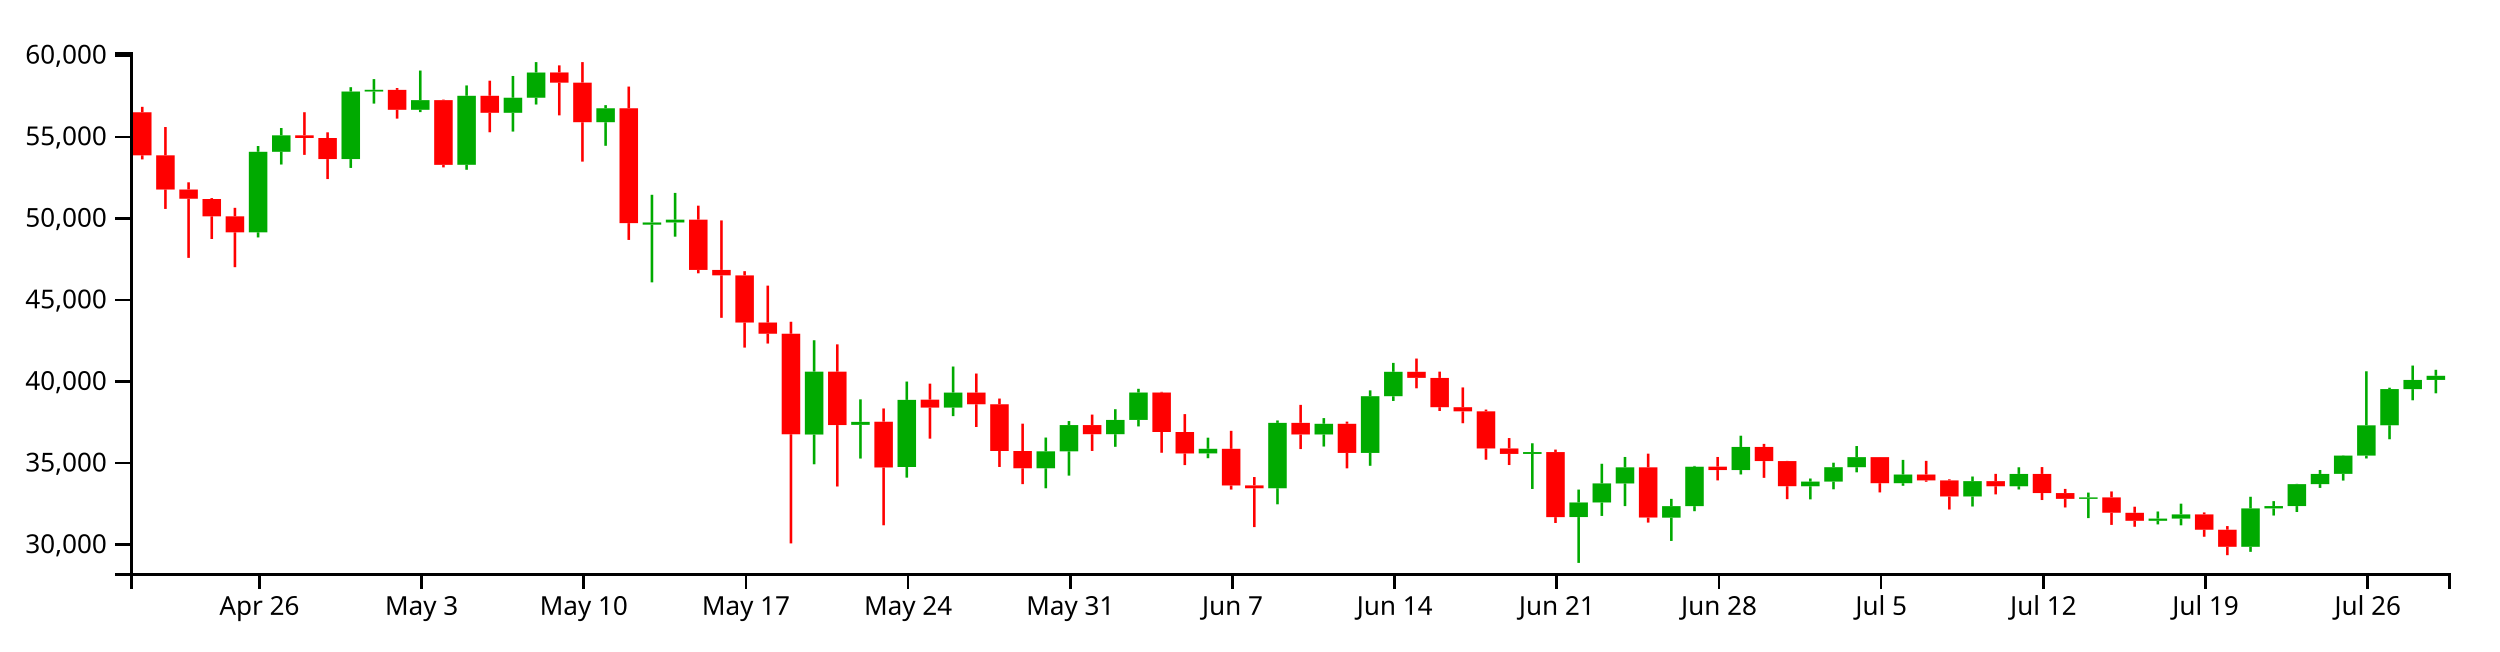
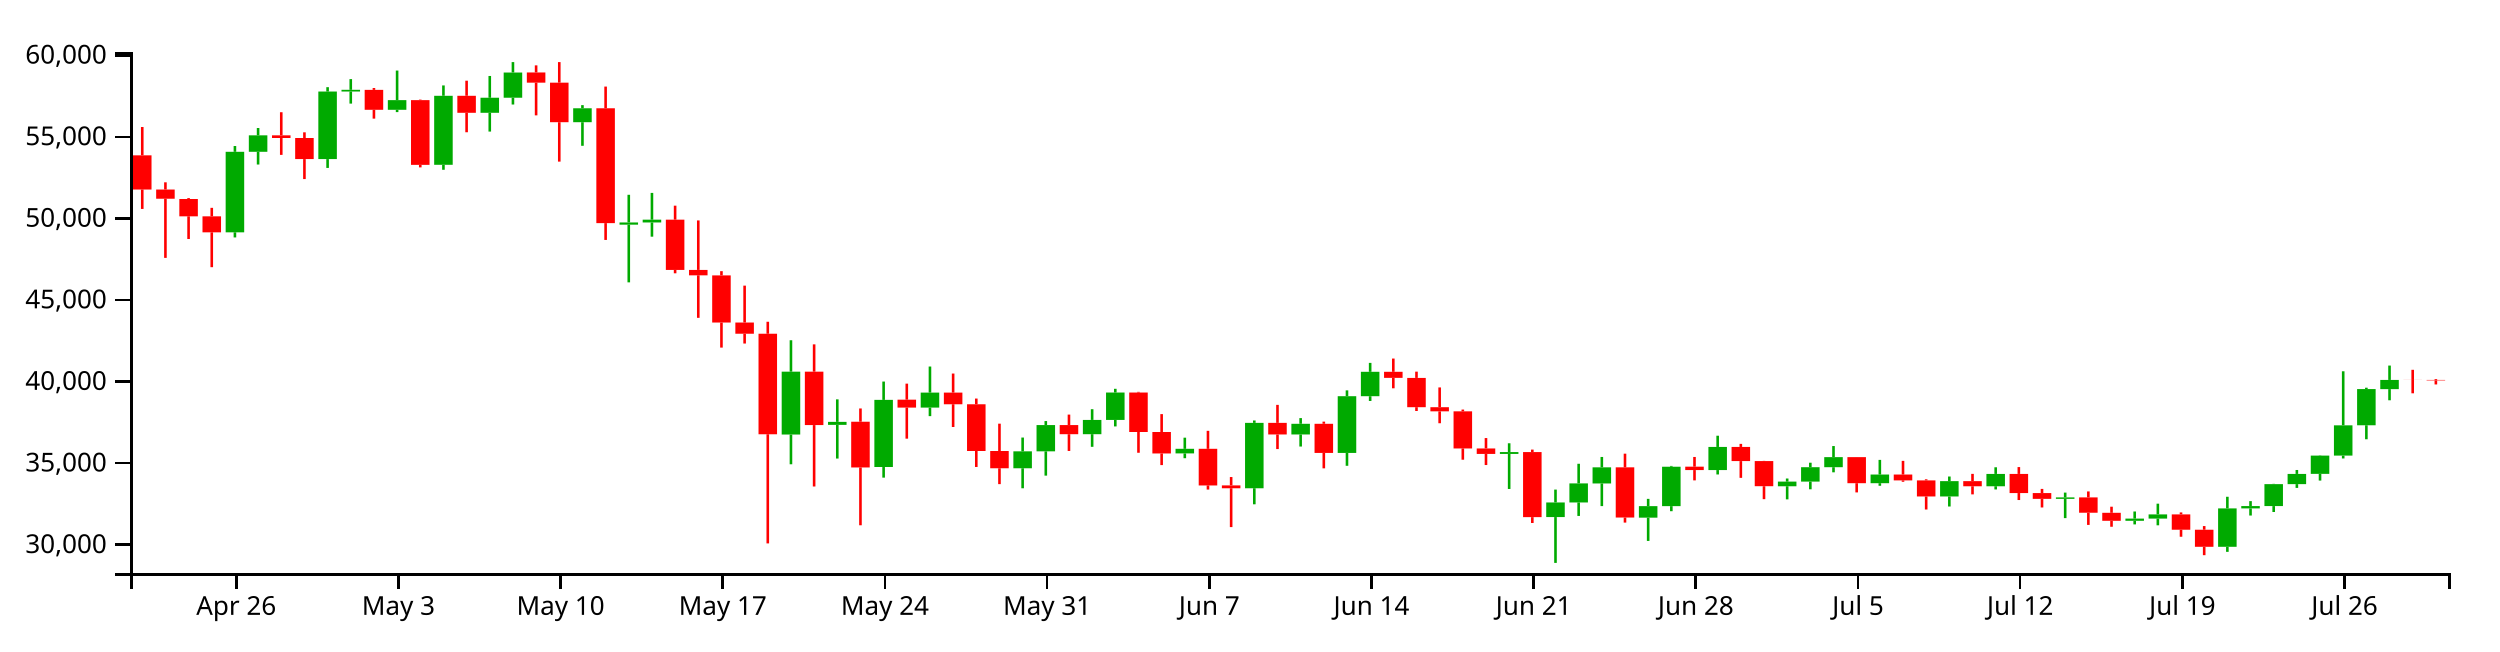
<svg xmlns="http://www.w3.org/2000/svg" version="1.1" width="960" height="250">
  <g transform="translate(50,20)">
    <style>.axis path,.axis line{fill:none;stroke:#000;shape-rendering:crispEdges;}path.candle{stroke:#000000;}path.candle.body{stroke-width:0;}path.candle.up{fill:#00AA00;stroke:#00AA00;}path.candle.down{fill:#FF0000;stroke:#FF0000;}</style>
    <g class="candlestick">
      <g class="data">
-         <path class="candle body up" d="M 45.55 69.212 l 7.117 0 L 52.667 38.296 l -7.117 0 L 45.55 69.212 M 54.446 38.296 l 7.117 0 L 61.563 31.964 l -7.117 0 L 54.446 38.296 M 81.136 41.092 l 7.117 0 L 88.253 15.159 l -7.117 0 L 81.136 41.092 M 90.032 15.141 l 7.117 0 L 97.149 14.495 l -7.117 0 L 90.032 15.141 M 107.825 22.152 l 7.117 0 L 114.942 18.448 l -7.117 0 L 107.825 22.152 M 125.618 43.285 l 7.117 0 L 132.735 16.777 l -7.117 0 L 125.618 43.285 M 143.411 23.308 l 7.117 0 L 150.528 17.537 l -7.117 0 L 143.411 23.308 M 152.307 17.532 l 7.117 0 L 159.424 7.843 l -7.117 0 L 152.307 17.532 M 178.996 26.926 l 7.117 0 L 186.114 21.576 l -7.117 0 L 178.996 26.926 M 196.789 66.265 l 7.117 0 L 203.906 65.426 l -7.117 0 L 196.789 66.265 M 205.686 65.42 l 7.117 0 L 212.803 64.358 l -7.117 0 L 205.686 65.42 M 259.064 146.871 l 7.117 0 L 266.182 122.716 l -7.117 0 L 259.064 146.871 M 276.857 143.161 l 7.117 0 L 283.974 141.994 l -7.117 0 L 276.857 143.161 M 294.65 159.337 l 7.117 0 L 301.767 133.557 l -7.117 0 L 294.65 159.337 M 312.443 136.512 l 7.117 0 L 319.56 130.765 l -7.117 0 L 312.443 136.512 M 348.029 159.815 l 7.117 0 L 355.146 153.324 l -7.117 0 L 348.029 159.815 M 356.925 153.324 l 7.117 0 L 364.042 143.221 l -7.117 0 L 356.925 153.324 M 374.718 146.723 l 7.117 0 L 381.835 141.248 l -7.117 0 L 374.718 146.723 M 383.615 141.248 l 7.117 0 L 390.732 130.735 l -7.117 0 L 383.615 141.248 M 410.304 154.108 l 7.117 0 L 417.421 152.352 l -7.117 0 L 410.304 154.108 M 436.993 167.486 l 7.117 0 L 444.11 142.38 l -7.117 0 L 436.993 167.486 M 454.786 146.83 l 7.117 0 L 461.903 142.731 l -7.117 0 L 454.786 146.83 M 472.579 153.92 l 7.117 0 L 479.696 132.152 l -7.117 0 L 472.579 153.92 M 481.475 132.152 l 7.117 0 L 488.593 122.781 l -7.117 0 L 481.475 132.152 M 534.854 154.311 l 7.117 0 L 541.971 153.581 l -7.117 0 L 534.854 154.311 M 552.647 178.554 l 7.117 0 L 559.764 172.944 l -7.117 0 L 552.647 178.554 M 561.543 172.944 l 7.117 0 L 568.661 165.624 l -7.117 0 L 561.543 172.944 M 570.44 165.642 l 7.117 0 L 577.557 159.452 l -7.117 0 L 570.44 165.642 M 588.233 178.793 l 7.117 0 L 595.35 174.36 l -7.117 0 L 588.233 178.793 M 597.129 174.36 l 7.117 0 L 604.246 159.219 l -7.117 0 L 597.129 174.36 M 614.922 160.506 l 7.117 0 L 622.039 151.629 l -7.117 0 L 614.922 160.506 M 641.611 166.725 l 7.117 0 L 648.729 164.944 l -7.117 0 L 641.611 166.725 M 650.508 164.944 l 7.117 0 L 657.625 159.414 l -7.117 0 L 650.508 164.944 M 659.404 159.414 l 7.117 0 L 666.521 155.546 l -7.117 0 L 659.404 159.414 M 677.197 165.548 l 7.117 0 L 684.314 162.228 l -7.117 0 L 677.197 165.548 M 703.886 170.65 l 7.117 0 L 711.004 164.761 l -7.117 0 L 703.886 170.65 M 721.679 166.721 l 7.117 0 L 728.796 161.984 l -7.117 0 L 721.679 166.721 M 748.369 171.569 l 7.117 0 L 755.486 170.999 l -7.117 0 L 748.369 171.569 M 775.058 179.997 l 7.117 0 L 782.175 179.144 l -7.117 0 L 775.058 179.997 M 783.954 179.144 l 7.117 0 L 791.072 177.524 l -7.117 0 L 783.954 179.144 M 810.644 189.981 l 7.117 0 L 817.761 175.231 l -7.117 0 L 810.644 189.981 M 819.54 175.231 l 7.117 0 L 826.657 174.334 l -7.117 0 L 819.54 175.231 M 828.437 174.335 l 7.117 0 L 835.554 165.899 l -7.117 0 L 828.437 174.335 M 837.333 165.899 l 7.117 0 L 844.45 161.989 l -7.117 0 L 837.333 165.899 M 846.23 161.968 l 7.117 0 L 853.347 154.954 l -7.117 0 L 846.23 161.968 M 855.126 154.954 l 7.117 0 L 862.243 143.323 l -7.117 0 L 855.126 154.954 M 864.022 143.299 l 7.117 0 L 871.14 129.412 l -7.117 0 L 864.022 143.299 M 872.919 129.42 l 7.117 0 L 880.036 125.893 l -7.117 0 L 872.919 129.42 M 881.815 125.893 l 7.117 0 L 888.932 124.303 l -7.117 0 L 881.815 125.893" />
-         <path class="candle body down" d="M 1.068 23.111 l 7.117 0 L 8.185 39.635 l -7.117 0 L 1.068 23.111 M 9.964 39.635 l 7.117 0 L 17.081 52.771 l -7.117 0 L 9.964 39.635 M 18.86 52.771 l 7.117 0 L 25.978 56.316 l -7.117 0 L 18.86 52.771 M 27.757 56.407 l 7.117 0 L 34.874 63.065 l -7.117 0 L 27.757 56.407 M 36.653 63.065 l 7.117 0 L 43.77 69.212 l -7.117 0 L 36.653 63.065 M 63.343 31.964 l 7.117 0 L 70.46 33.003 l -7.117 0 L 63.343 31.964 M 72.239 33.003 l 7.117 0 L 79.356 41.092 l -7.117 0 L 72.239 33.003 M 98.928 14.513 l 7.117 0 L 106.046 22.152 l -7.117 0 L 98.928 14.513 M 116.721 18.448 l 7.117 0 L 123.838 43.316 l -7.117 0 L 116.721 18.448 M 134.514 16.777 l 7.117 0 L 141.631 23.308 l -7.117 0 L 134.514 16.777 M 161.204 7.815 l 7.117 0 L 168.321 11.735 l -7.117 0 L 161.204 7.815 M 170.1 11.735 l 7.117 0 L 177.217 26.926 l -7.117 0 L 170.1 11.735 M 187.893 21.576 l 7.117 0 L 195.01 65.675 l -7.117 0 L 187.893 21.576 M 214.582 64.341 l 7.117 0 L 221.699 83.645 l -7.117 0 L 214.582 64.341 M 223.479 83.645 l 7.117 0 L 230.596 85.722 l -7.117 0 L 223.479 83.645 M 232.375 85.751 l 7.117 0 L 239.492 103.85 l -7.117 0 L 232.375 85.751 M 241.271 103.85 l 7.117 0 L 248.389 108.162 l -7.117 0 L 241.271 103.85 M 250.168 108.162 l 7.117 0 L 257.285 146.753 l -7.117 0 L 250.168 108.162 M 267.961 122.724 l 7.117 0 L 275.078 143.232 l -7.117 0 L 267.961 122.724 M 285.754 141.939 l 7.117 0 L 292.871 159.501 l -7.117 0 L 285.754 141.939 M 303.547 133.465 l 7.117 0 L 310.664 136.512 l -7.117 0 L 303.547 133.465 M 321.339 130.765 l 7.117 0 L 328.457 135.226 l -7.117 0 L 321.339 130.765 M 330.236 135.226 l 7.117 0 L 337.353 153.185 l -7.117 0 L 330.236 135.226 M 339.132 153.195 l 7.117 0 L 346.25 159.815 l -7.117 0 L 339.132 153.195 M 365.822 143.221 l 7.117 0 L 372.939 146.734 l -7.117 0 L 365.822 143.221 M 392.511 130.735 l 7.117 0 L 399.628 145.883 l -7.117 0 L 392.511 130.735 M 401.407 145.882 l 7.117 0 L 408.525 154.126 l -7.117 0 L 401.407 145.882 M 419.2 152.352 l 7.117 0 L 426.317 166.408 l -7.117 0 L 419.2 152.352 M 428.097 166.382 l 7.117 0 L 435.214 167.486 l -7.117 0 L 428.097 166.382 M 445.89 142.38 l 7.117 0 L 453.007 146.843 l -7.117 0 L 445.89 142.38 M 463.683 142.731 l 7.117 0 L 470.8 153.92 l -7.117 0 L 463.683 142.731 M 490.372 122.781 l 7.117 0 L 497.489 125.113 l -7.117 0 L 490.372 122.781 M 499.268 125.115 l 7.117 0 L 506.385 136.36 l -7.117 0 L 499.268 125.115 M 508.165 136.36 l 7.117 0 L 515.282 137.964 l -7.117 0 L 508.165 136.36 M 517.061 137.964 l 7.117 0 L 524.178 152.205 l -7.117 0 L 517.061 137.964 M 525.958 152.201 l 7.117 0 L 533.075 154.311 l -7.117 0 L 525.958 152.201 M 543.75 153.581 l 7.117 0 L 550.868 178.587 l -7.117 0 L 543.75 153.581 M 579.336 159.452 l 7.117 0 L 586.453 178.74 l -7.117 0 L 579.336 159.452 M 606.026 159.205 l 7.117 0 L 613.143 160.506 l -7.117 0 L 606.026 159.205 M 623.818 151.629 l 7.117 0 L 630.936 157.06 l -7.117 0 L 623.818 151.629 M 632.715 157.06 l 7.117 0 L 639.832 166.71 l -7.117 0 L 632.715 157.06 M 668.301 155.536 l 7.117 0 L 675.418 165.548 l -7.117 0 L 668.301 155.536 M 686.094 162.228 l 7.117 0 L 693.211 164.47 l -7.117 0 L 686.094 162.228 M 694.99 164.47 l 7.117 0 L 702.107 170.65 l -7.117 0 L 694.99 164.47 M 712.783 164.761 l 7.117 0 L 719.9 166.721 l -7.117 0 L 712.783 164.761 M 730.576 161.984 l 7.117 0 L 737.693 169.329 l -7.117 0 L 730.576 161.984 M 739.472 169.327 l 7.117 0 L 746.589 171.565 l -7.117 0 L 739.472 169.327 M 757.265 170.999 l 7.117 0 L 764.382 176.889 l -7.117 0 L 757.265 170.999 M 766.162 176.923 l 7.117 0 L 773.279 179.997 l -7.117 0 L 766.162 176.923 M 792.851 177.524 l 7.117 0 L 799.968 183.407 l -7.117 0 L 792.851 177.524 M 801.747 183.407 l 7.117 0 L 808.864 189.981 l -7.117 0 L 801.747 183.407" />
+         <path class="candle body up" d="M 36.653 69.212 l 7.117 0 L 43.77 38.296 l -7.117 0 L 36.653 69.212 M 45.55 38.296 l 7.117 0 L 52.667 31.964 l -7.117 0 L 45.55 38.296 M 72.239 41.092 l 7.117 0 L 79.356 15.159 l -7.117 0 L 72.239 41.092 M 81.136 15.141 l 7.117 0 L 88.253 14.495 l -7.117 0 L 81.136 15.141 M 98.928 22.152 l 7.117 0 L 106.046 18.448 l -7.117 0 L 98.928 22.152 M 116.721 43.285 l 7.117 0 L 123.838 16.777 l -7.117 0 L 116.721 43.285 M 134.514 23.308 l 7.117 0 L 141.631 17.537 l -7.117 0 L 134.514 23.308 M 143.411 17.532 l 7.117 0 L 150.528 7.843 l -7.117 0 L 143.411 17.532 M 170.1 26.926 l 7.117 0 L 177.217 21.576 l -7.117 0 L 170.1 26.926 M 187.893 66.265 l 7.117 0 L 195.01 65.426 l -7.117 0 L 187.893 66.265 M 196.789 65.42 l 7.117 0 L 203.906 64.358 l -7.117 0 L 196.789 65.42 M 250.168 146.871 l 7.117 0 L 257.285 122.716 l -7.117 0 L 250.168 146.871 M 267.961 143.161 l 7.117 0 L 275.078 141.994 l -7.117 0 L 267.961 143.161 M 285.754 159.337 l 7.117 0 L 292.871 133.557 l -7.117 0 L 285.754 159.337 M 303.547 136.512 l 7.117 0 L 310.664 130.765 l -7.117 0 L 303.547 136.512 M 339.132 159.815 l 7.117 0 L 346.25 153.324 l -7.117 0 L 339.132 159.815 M 348.029 153.324 l 7.117 0 L 355.146 143.221 l -7.117 0 L 348.029 153.324 M 365.822 146.723 l 7.117 0 L 372.939 141.248 l -7.117 0 L 365.822 146.723 M 374.718 141.248 l 7.117 0 L 381.835 130.735 l -7.117 0 L 374.718 141.248 M 401.407 154.108 l 7.117 0 L 408.525 152.352 l -7.117 0 L 401.407 154.108 M 428.097 167.486 l 7.117 0 L 435.214 142.38 l -7.117 0 L 428.097 167.486 M 445.89 146.83 l 7.117 0 L 453.007 142.731 l -7.117 0 L 445.89 146.83 M 463.683 153.92 l 7.117 0 L 470.8 132.152 l -7.117 0 L 463.683 153.92 M 472.579 132.152 l 7.117 0 L 479.696 122.781 l -7.117 0 L 472.579 132.152 M 525.958 154.311 l 7.117 0 L 533.075 153.581 l -7.117 0 L 525.958 154.311 M 543.75 178.554 l 7.117 0 L 550.868 172.944 l -7.117 0 L 543.75 178.554 M 552.647 172.944 l 7.117 0 L 559.764 165.624 l -7.117 0 L 552.647 172.944 M 561.543 165.642 l 7.117 0 L 568.661 159.452 l -7.117 0 L 561.543 165.642 M 579.336 178.793 l 7.117 0 L 586.453 174.36 l -7.117 0 L 579.336 178.793 M 588.233 174.36 l 7.117 0 L 595.35 159.219 l -7.117 0 L 588.233 174.36 M 606.026 160.506 l 7.117 0 L 613.143 151.629 l -7.117 0 L 606.026 160.506 M 632.715 166.725 l 7.117 0 L 639.832 164.944 l -7.117 0 L 632.715 166.725 M 641.611 164.944 l 7.117 0 L 648.729 159.414 l -7.117 0 L 641.611 164.944 M 650.508 159.414 l 7.117 0 L 657.625 155.546 l -7.117 0 L 650.508 159.414 M 668.301 165.548 l 7.117 0 L 675.418 162.228 l -7.117 0 L 668.301 165.548 M 694.99 170.65 l 7.117 0 L 702.107 164.761 l -7.117 0 L 694.99 170.65 M 712.783 166.721 l 7.117 0 L 719.9 161.984 l -7.117 0 L 712.783 166.721 M 739.472 171.569 l 7.117 0 L 746.589 170.999 l -7.117 0 L 739.472 171.569 M 766.162 179.997 l 7.117 0 L 773.279 179.144 l -7.117 0 L 766.162 179.997 M 775.058 179.144 l 7.117 0 L 782.175 177.524 l -7.117 0 L 775.058 179.144 M 801.747 189.981 l 7.117 0 L 808.864 175.231 l -7.117 0 L 801.747 189.981 M 810.644 175.231 l 7.117 0 L 817.761 174.334 l -7.117 0 L 810.644 175.231 M 819.54 174.335 l 7.117 0 L 826.657 165.899 l -7.117 0 L 819.54 174.335 M 828.437 165.899 l 7.117 0 L 835.554 161.989 l -7.117 0 L 828.437 165.899 M 837.333 161.968 l 7.117 0 L 844.45 154.954 l -7.117 0 L 837.333 161.968 M 846.23 154.954 l 7.117 0 L 853.347 143.323 l -7.117 0 L 846.23 154.954 M 855.126 143.299 l 7.117 0 L 862.243 129.412 l -7.117 0 L 855.126 143.299 M 864.022 129.42 l 7.117 0 L 871.14 125.893 l -7.117 0 L 864.022 129.42" />
+         <path class="candle body down" d="M 1.068 39.635 l 7.117 0 L 8.185 52.771 l -7.117 0 L 1.068 39.635 M 9.964 52.771 l 7.117 0 L 17.081 56.316 l -7.117 0 L 9.964 52.771 M 18.86 56.407 l 7.117 0 L 25.978 63.065 l -7.117 0 L 18.86 56.407 M 27.757 63.065 l 7.117 0 L 34.874 69.212 l -7.117 0 L 27.757 63.065 M 54.446 31.964 l 7.117 0 L 61.563 33.003 l -7.117 0 L 54.446 31.964 M 63.343 33.003 l 7.117 0 L 70.46 41.092 l -7.117 0 L 63.343 33.003 M 90.032 14.513 l 7.117 0 L 97.149 22.152 l -7.117 0 L 90.032 14.513 M 107.825 18.448 l 7.117 0 L 114.942 43.316 l -7.117 0 L 107.825 18.448 M 125.618 16.777 l 7.117 0 L 132.735 23.308 l -7.117 0 L 125.618 16.777 M 152.307 7.815 l 7.117 0 L 159.424 11.735 l -7.117 0 L 152.307 7.815 M 161.204 11.735 l 7.117 0 L 168.321 26.926 l -7.117 0 L 161.204 11.735 M 178.996 21.576 l 7.117 0 L 186.114 65.675 l -7.117 0 L 178.996 21.576 M 205.686 64.341 l 7.117 0 L 212.803 83.645 l -7.117 0 L 205.686 64.341 M 214.582 83.645 l 7.117 0 L 221.699 85.722 l -7.117 0 L 214.582 83.645 M 223.479 85.751 l 7.117 0 L 230.596 103.85 l -7.117 0 L 223.479 85.751 M 232.375 103.85 l 7.117 0 L 239.492 108.162 l -7.117 0 L 232.375 103.85 M 241.271 108.162 l 7.117 0 L 248.389 146.753 l -7.117 0 L 241.271 108.162 M 259.064 122.724 l 7.117 0 L 266.182 143.232 l -7.117 0 L 259.064 122.724 M 276.857 141.939 l 7.117 0 L 283.974 159.501 l -7.117 0 L 276.857 141.939 M 294.65 133.465 l 7.117 0 L 301.767 136.512 l -7.117 0 L 294.65 133.465 M 312.443 130.765 l 7.117 0 L 319.56 135.226 l -7.117 0 L 312.443 130.765 M 321.339 135.226 l 7.117 0 L 328.457 153.185 l -7.117 0 L 321.339 135.226 M 330.236 153.195 l 7.117 0 L 337.353 159.815 l -7.117 0 L 330.236 153.195 M 356.925 143.221 l 7.117 0 L 364.042 146.734 l -7.117 0 L 356.925 143.221 M 383.615 130.735 l 7.117 0 L 390.732 145.883 l -7.117 0 L 383.615 130.735 M 392.511 145.882 l 7.117 0 L 399.628 154.126 l -7.117 0 L 392.511 145.882 M 410.304 152.352 l 7.117 0 L 417.421 166.408 l -7.117 0 L 410.304 152.352 M 419.2 166.382 l 7.117 0 L 426.317 167.486 l -7.117 0 L 419.2 166.382 M 436.993 142.38 l 7.117 0 L 444.11 146.843 l -7.117 0 L 436.993 142.38 M 454.786 142.731 l 7.117 0 L 461.903 153.92 l -7.117 0 L 454.786 142.731 M 481.475 122.781 l 7.117 0 L 488.593 125.113 l -7.117 0 L 481.475 122.781 M 490.372 125.115 l 7.117 0 L 497.489 136.36 l -7.117 0 L 490.372 125.115 M 499.268 136.36 l 7.117 0 L 506.385 137.964 l -7.117 0 L 499.268 136.36 M 508.165 137.964 l 7.117 0 L 515.282 152.205 l -7.117 0 L 508.165 137.964 M 517.061 152.201 l 7.117 0 L 524.178 154.311 l -7.117 0 L 517.061 152.201 M 534.854 153.581 l 7.117 0 L 541.971 178.587 l -7.117 0 L 534.854 153.581 M 570.44 159.452 l 7.117 0 L 577.557 178.74 l -7.117 0 L 570.44 159.452 M 597.129 159.205 l 7.117 0 L 604.246 160.506 l -7.117 0 L 597.129 159.205 M 614.922 151.629 l 7.117 0 L 622.039 157.06 l -7.117 0 L 614.922 151.629 M 623.818 157.06 l 7.117 0 L 630.936 166.71 l -7.117 0 L 623.818 157.06 M 659.404 155.536 l 7.117 0 L 666.521 165.548 l -7.117 0 L 659.404 155.536 M 677.197 162.228 l 7.117 0 L 684.314 164.47 l -7.117 0 L 677.197 162.228 M 686.094 164.47 l 7.117 0 L 693.211 170.65 l -7.117 0 L 686.094 164.47 M 703.886 164.761 l 7.117 0 L 711.004 166.721 l -7.117 0 L 703.886 164.761 M 721.679 161.984 l 7.117 0 L 728.796 169.329 l -7.117 0 L 721.679 161.984 M 730.576 169.327 l 7.117 0 L 737.693 171.565 l -7.117 0 L 730.576 169.327 M 748.369 170.999 l 7.117 0 L 755.486 176.889 l -7.117 0 L 748.369 170.999 M 757.265 176.923 l 7.117 0 L 764.382 179.997 l -7.117 0 L 757.265 176.923 M 783.954 177.524 l 7.117 0 L 791.072 183.407 l -7.117 0 L 783.954 177.524 M 792.851 183.407 l 7.117 0 L 799.968 189.981 l -7.117 0 L 792.851 183.407 M 872.919 125.893 l 7.117 0 L 880.036 125.913 l -7.117 0 L 872.919 125.893 M 881.815 125.9 l 7.117 0 L 888.932 126.079 l -7.117 0 L 881.815 125.9" />
        <path class="candle body equal" />
-         <path class="candle wick up" d="M 49.108 36.07 L 49.108 38.296 M 49.108 69.212 L 49.108 71.175 M 58.005 29.157 L 58.005 31.964 M 58.005 38.296 L 58.005 43.179 M 84.694 13.476 L 84.694 15.159 M 84.694 41.092 L 84.694 44.488 M 93.591 10.374 L 93.591 14.495 M 93.591 15.141 L 93.591 19.784 M 111.383 7.095 L 111.383 18.448 M 111.383 22.152 L 111.383 23.049 M 129.176 12.806 L 129.176 16.777 M 129.176 43.285 L 129.176 45.196 M 146.969 9.172 L 146.969 17.537 M 146.969 23.308 L 146.969 30.525 M 155.866 3.846 L 155.866 7.843 M 155.866 17.532 L 155.866 20.135 M 182.555 20.371 L 182.555 21.576 M 182.555 26.926 L 182.555 35.986 M 200.348 54.799 L 200.348 65.426 M 200.348 66.265 L 200.348 88.425 M 209.244 54.074 L 209.244 64.358 M 209.244 65.42 L 209.244 70.884 M 262.623 110.656 L 262.623 122.716 M 262.623 146.871 L 262.623 158.281 M 280.416 133.352 L 280.416 141.994 M 280.416 143.161 L 280.416 156.085 M 298.209 126.517 L 298.209 133.557 M 298.209 159.337 L 298.209 163.412 M 316.002 120.747 L 316.002 130.765 M 316.002 136.512 L 316.002 139.796 M 351.587 148.019 L 351.587 153.324 M 351.587 159.815 L 351.587 167.497 M 360.484 141.685 L 360.484 143.221 M 360.484 153.324 L 360.484 162.643 M 378.277 137.136 L 378.277 141.248 M 378.277 146.723 L 378.277 151.578 M 387.173 129.299 L 387.173 130.735 M 387.173 141.248 L 387.173 143.746 M 413.862 148.069 L 413.862 152.352 M 413.862 154.108 L 413.862 155.951 M 440.552 141.461 L 440.552 142.38 M 440.552 167.486 L 440.552 173.651 M 458.345 140.548 L 458.345 142.731 M 458.345 146.83 L 458.345 151.472 M 476.138 129.9 L 476.138 132.152 M 476.138 153.92 L 476.138 158.864 M 485.034 119.349 L 485.034 122.781 M 485.034 132.152 L 485.034 133.973 M 538.413 150.214 L 538.413 153.581 M 538.413 154.311 L 538.413 167.767 M 556.206 168 L 556.206 172.944 M 556.206 178.554 L 556.206 196.154 M 565.102 158.087 L 565.102 165.624 M 565.102 172.944 L 565.102 178.123 M 573.998 155.474 L 573.998 159.452 M 573.998 165.642 L 573.998 174.341 M 591.791 171.563 L 591.791 174.36 M 591.791 178.793 L 591.791 187.721 M 600.688 158.914 L 600.688 159.219 M 600.688 174.36 L 600.688 176.303 M 618.481 147.317 L 618.481 151.629 M 618.481 160.506 L 618.481 162.194 M 645.17 163.75 L 645.17 164.944 M 645.17 166.725 L 645.17 171.757 M 654.066 157.682 L 654.066 159.414 M 654.066 164.944 L 654.066 167.887 M 662.963 151.278 L 662.963 155.546 M 662.963 159.414 L 662.963 161.369 M 680.756 156.597 L 680.756 162.228 M 680.756 165.548 L 680.756 166.539 M 707.445 162.98 L 707.445 164.761 M 707.445 170.65 L 707.445 174.501 M 725.238 159.434 L 725.238 161.984 M 725.238 166.721 L 725.238 167.952 M 751.927 169.157 L 751.927 170.999 M 751.927 171.569 L 751.927 178.956 M 778.617 176.413 L 778.617 179.144 M 778.617 179.997 L 778.617 181.372 M 787.513 173.411 L 787.513 177.524 M 787.513 179.144 L 787.513 181.719 M 814.202 170.761 L 814.202 175.231 M 814.202 189.981 L 814.202 191.909 M 823.099 172.432 L 823.099 174.334 M 823.099 175.231 L 823.099 177.966 M 831.995 165.799 L 831.995 165.899 M 831.995 174.335 L 831.995 176.611 M 840.892 160.474 L 840.892 161.989 M 840.892 165.899 L 840.892 167.359 M 849.788 154.848 L 849.788 154.954 M 849.788 161.968 L 849.788 164.539 M 858.685 122.57 L 858.685 143.323 M 858.685 154.954 L 858.685 156.052 M 867.581 128.881 L 867.581 129.412 M 867.581 143.299 L 867.581 148.677 M 876.477 120.377 L 876.477 125.893 M 876.477 129.42 L 876.477 133.709 M 885.374 122.006 L 885.374 124.303 M 885.374 125.893 L 885.374 131.028" style="stroke-width: 1px;" />
-         <path class="candle wick down" d="M 4.626 21.026 L 4.626 23.111 M 4.626 39.635 L 4.626 41.211 M 13.523 28.772 L 13.523 39.635 M 13.523 52.771 L 13.523 60.232 M 22.419 50.008 L 22.419 52.771 M 22.419 56.316 L 22.419 79.028 M 31.315 56.058 L 31.315 56.407 M 31.315 63.065 L 31.315 71.778 M 40.212 59.807 L 40.212 63.065 M 40.212 69.212 L 40.212 82.599 M 66.901 23.093 L 66.901 31.964 M 66.901 33.003 L 66.901 39.475 M 75.798 30.812 L 75.798 33.003 M 75.798 41.092 L 75.798 48.761 M 102.487 13.801 L 102.487 14.513 M 102.487 22.152 L 102.487 25.553 M 120.28 18.256 L 120.28 18.448 M 120.28 43.316 L 120.28 44.277 M 138.073 10.988 L 138.073 16.777 M 138.073 23.308 L 138.073 30.786 M 164.762 5.099 L 164.762 7.815 M 164.762 11.735 L 164.762 24.298 M 173.659 3.846 L 173.659 11.735 M 173.659 26.926 L 173.659 42.063 M 191.451 13.244 L 191.451 21.576 M 191.451 65.675 L 191.451 72.136 M 218.141 58.979 L 218.141 64.341 M 218.141 83.645 L 218.141 84.948 M 227.037 64.644 L 227.037 83.645 M 227.037 85.722 L 227.037 102.049 M 235.934 84.127 L 235.934 85.751 M 235.934 103.85 L 235.934 113.479 M 244.83 89.683 L 244.83 103.85 M 244.83 108.162 L 244.83 111.919 M 253.727 103.556 L 253.727 108.162 M 253.727 146.753 L 253.727 188.667 M 271.519 112.233 L 271.519 122.724 M 271.519 143.232 L 271.519 166.814 M 289.312 136.851 L 289.312 141.939 M 289.312 159.501 L 289.312 181.706 M 307.105 127.32 L 307.105 133.465 M 307.105 136.512 L 307.105 148.447 M 324.898 123.44 L 324.898 130.765 M 324.898 135.226 L 324.898 143.97 M 333.794 133.046 L 333.794 135.226 M 333.794 153.185 L 333.794 159.321 M 342.691 142.69 L 342.691 153.195 M 342.691 159.815 L 342.691 165.907 M 369.38 139.205 L 369.38 143.221 M 369.38 146.734 L 369.38 153.169 M 396.07 130.47 L 396.07 130.735 M 396.07 145.883 L 396.07 153.863 M 404.966 139.016 L 404.966 145.882 M 404.966 154.126 L 404.966 158.594 M 422.759 145.438 L 422.759 152.352 M 422.759 166.408 L 422.759 167.992 M 431.655 163.18 L 431.655 166.382 M 431.655 167.486 L 431.655 182.402 M 449.448 135.47 L 449.448 142.38 M 449.448 146.843 L 449.448 152.442 M 467.241 141.907 L 467.241 142.731 M 467.241 153.92 L 467.241 159.845 M 493.93 117.683 L 493.93 122.781 M 493.93 125.113 L 493.93 129.108 M 502.827 122.713 L 502.827 125.115 M 502.827 136.36 L 502.827 137.819 M 511.723 128.773 L 511.723 136.36 M 511.723 137.964 L 511.723 142.524 M 520.62 137.275 L 520.62 137.964 M 520.62 152.205 L 520.62 156.531 M 529.516 148.213 L 529.516 152.201 M 529.516 154.311 L 529.516 158.572 M 547.309 152.643 L 547.309 153.581 M 547.309 178.587 L 547.309 180.828 M 582.895 154.209 L 582.895 159.452 M 582.895 178.74 L 582.895 180.679 M 609.584 155.476 L 609.584 159.205 M 609.584 160.506 L 609.584 164.467 M 627.377 150.45 L 627.377 151.629 M 627.377 157.06 L 627.377 163.497 M 636.273 156.981 L 636.273 157.06 M 636.273 166.71 L 636.273 171.682 M 671.859 155.501 L 671.859 155.536 M 671.859 165.548 L 671.859 169.085 M 689.652 156.971 L 689.652 162.228 M 689.652 164.47 L 689.652 164.999 M 698.549 164.047 L 698.549 164.47 M 698.549 170.65 L 698.549 175.654 M 716.341 161.965 L 716.341 164.761 M 716.341 166.721 L 716.341 169.842 M 734.134 159.356 L 734.134 161.984 M 734.134 169.329 L 734.134 172.012 M 743.031 167.742 L 743.031 169.327 M 743.031 171.565 L 743.031 174.87 M 760.824 168.711 L 760.824 170.999 M 760.824 176.889 L 760.824 181.569 M 769.72 174.576 L 769.72 176.923 M 769.72 179.997 L 769.72 182.277 M 796.409 176.77 L 796.409 177.524 M 796.409 183.407 L 796.409 186.114 M 805.306 182.007 L 805.306 183.407 M 805.306 189.981 L 805.306 193.19" style="stroke-width: 1px;" />
+         <path class="candle wick up" d="M 40.212 36.07 L 40.212 38.296 M 40.212 69.212 L 40.212 71.175 M 49.108 29.157 L 49.108 31.964 M 49.108 38.296 L 49.108 43.179 M 75.798 13.476 L 75.798 15.159 M 75.798 41.092 L 75.798 44.488 M 84.694 10.374 L 84.694 14.495 M 84.694 15.141 L 84.694 19.784 M 102.487 7.095 L 102.487 18.448 M 102.487 22.152 L 102.487 23.049 M 120.28 12.806 L 120.28 16.777 M 120.28 43.285 L 120.28 45.196 M 138.073 9.172 L 138.073 17.537 M 138.073 23.308 L 138.073 30.525 M 146.969 3.846 L 146.969 7.843 M 146.969 17.532 L 146.969 20.135 M 173.659 20.371 L 173.659 21.576 M 173.659 26.926 L 173.659 35.986 M 191.451 54.799 L 191.451 65.426 M 191.451 66.265 L 191.451 88.425 M 200.348 54.074 L 200.348 64.358 M 200.348 65.42 L 200.348 70.884 M 253.727 110.656 L 253.727 122.716 M 253.727 146.871 L 253.727 158.281 M 271.519 133.352 L 271.519 141.994 M 271.519 143.161 L 271.519 156.085 M 289.312 126.517 L 289.312 133.557 M 289.312 159.337 L 289.312 163.412 M 307.105 120.747 L 307.105 130.765 M 307.105 136.512 L 307.105 139.796 M 342.691 148.019 L 342.691 153.324 M 342.691 159.815 L 342.691 167.497 M 351.587 141.685 L 351.587 143.221 M 351.587 153.324 L 351.587 162.643 M 369.38 137.136 L 369.38 141.248 M 369.38 146.723 L 369.38 151.578 M 378.277 129.299 L 378.277 130.735 M 378.277 141.248 L 378.277 143.746 M 404.966 148.069 L 404.966 152.352 M 404.966 154.108 L 404.966 155.951 M 431.655 141.461 L 431.655 142.38 M 431.655 167.486 L 431.655 173.651 M 449.448 140.548 L 449.448 142.731 M 449.448 146.83 L 449.448 151.472 M 467.241 129.9 L 467.241 132.152 M 467.241 153.92 L 467.241 158.864 M 476.138 119.349 L 476.138 122.781 M 476.138 132.152 L 476.138 133.973 M 529.516 150.214 L 529.516 153.581 M 529.516 154.311 L 529.516 167.767 M 547.309 168 L 547.309 172.944 M 547.309 178.554 L 547.309 196.154 M 556.206 158.087 L 556.206 165.624 M 556.206 172.944 L 556.206 178.123 M 565.102 155.474 L 565.102 159.452 M 565.102 165.642 L 565.102 174.341 M 582.895 171.563 L 582.895 174.36 M 582.895 178.793 L 582.895 187.721 M 591.791 158.914 L 591.791 159.219 M 591.791 174.36 L 591.791 176.303 M 609.584 147.317 L 609.584 151.629 M 609.584 160.506 L 609.584 162.194 M 636.273 163.75 L 636.273 164.944 M 636.273 166.725 L 636.273 171.757 M 645.17 157.682 L 645.17 159.414 M 645.17 164.944 L 645.17 167.887 M 654.066 151.278 L 654.066 155.546 M 654.066 159.414 L 654.066 161.369 M 671.859 156.597 L 671.859 162.228 M 671.859 165.548 L 671.859 166.539 M 698.549 162.98 L 698.549 164.761 M 698.549 170.65 L 698.549 174.501 M 716.341 159.434 L 716.341 161.984 M 716.341 166.721 L 716.341 167.952 M 743.031 169.157 L 743.031 170.999 M 743.031 171.569 L 743.031 178.956 M 769.72 176.413 L 769.72 179.144 M 769.72 179.997 L 769.72 181.372 M 778.617 173.411 L 778.617 177.524 M 778.617 179.144 L 778.617 181.719 M 805.306 170.761 L 805.306 175.231 M 805.306 189.981 L 805.306 191.909 M 814.202 172.432 L 814.202 174.334 M 814.202 175.231 L 814.202 177.966 M 823.099 165.799 L 823.099 165.899 M 823.099 174.335 L 823.099 176.611 M 831.995 160.474 L 831.995 161.989 M 831.995 165.899 L 831.995 167.359 M 840.892 154.848 L 840.892 154.954 M 840.892 161.968 L 840.892 164.539 M 849.788 122.57 L 849.788 143.323 M 849.788 154.954 L 849.788 156.052 M 858.685 128.881 L 858.685 129.412 M 858.685 143.299 L 858.685 148.677 M 867.581 120.377 L 867.581 125.893 M 867.581 129.42 L 867.581 133.709" style="stroke-width: 1px;" />
+         <path class="candle wick down" d="M 4.626 28.772 L 4.626 39.635 M 4.626 52.771 L 4.626 60.232 M 13.523 50.008 L 13.523 52.771 M 13.523 56.316 L 13.523 79.028 M 22.419 56.058 L 22.419 56.407 M 22.419 63.065 L 22.419 71.778 M 31.315 59.807 L 31.315 63.065 M 31.315 69.212 L 31.315 82.599 M 58.005 23.093 L 58.005 31.964 M 58.005 33.003 L 58.005 39.475 M 66.901 30.812 L 66.901 33.003 M 66.901 41.092 L 66.901 48.761 M 93.591 13.801 L 93.591 14.513 M 93.591 22.152 L 93.591 25.553 M 111.383 18.256 L 111.383 18.448 M 111.383 43.316 L 111.383 44.277 M 129.176 10.988 L 129.176 16.777 M 129.176 23.308 L 129.176 30.786 M 155.866 5.099 L 155.866 7.815 M 155.866 11.735 L 155.866 24.298 M 164.762 3.846 L 164.762 11.735 M 164.762 26.926 L 164.762 42.063 M 182.555 13.244 L 182.555 21.576 M 182.555 65.675 L 182.555 72.136 M 209.244 58.979 L 209.244 64.341 M 209.244 83.645 L 209.244 84.948 M 218.141 64.644 L 218.141 83.645 M 218.141 85.722 L 218.141 102.049 M 227.037 84.127 L 227.037 85.751 M 227.037 103.85 L 227.037 113.479 M 235.934 89.683 L 235.934 103.85 M 235.934 108.162 L 235.934 111.919 M 244.83 103.556 L 244.83 108.162 M 244.83 146.753 L 244.83 188.667 M 262.623 112.233 L 262.623 122.724 M 262.623 143.232 L 262.623 166.814 M 280.416 136.851 L 280.416 141.939 M 280.416 159.501 L 280.416 181.706 M 298.209 127.32 L 298.209 133.465 M 298.209 136.512 L 298.209 148.447 M 316.002 123.44 L 316.002 130.765 M 316.002 135.226 L 316.002 143.97 M 324.898 133.046 L 324.898 135.226 M 324.898 153.185 L 324.898 159.321 M 333.794 142.69 L 333.794 153.195 M 333.794 159.815 L 333.794 165.907 M 360.484 139.205 L 360.484 143.221 M 360.484 146.734 L 360.484 153.169 M 387.173 130.47 L 387.173 130.735 M 387.173 145.883 L 387.173 153.863 M 396.07 139.016 L 396.07 145.882 M 396.07 154.126 L 396.07 158.594 M 413.862 145.438 L 413.862 152.352 M 413.862 166.408 L 413.862 167.992 M 422.759 163.18 L 422.759 166.382 M 422.759 167.486 L 422.759 182.402 M 440.552 135.47 L 440.552 142.38 M 440.552 146.843 L 440.552 152.442 M 458.345 141.907 L 458.345 142.731 M 458.345 153.92 L 458.345 159.845 M 485.034 117.683 L 485.034 122.781 M 485.034 125.113 L 485.034 129.108 M 493.93 122.713 L 493.93 125.115 M 493.93 136.36 L 493.93 137.819 M 502.827 128.773 L 502.827 136.36 M 502.827 137.964 L 502.827 142.524 M 511.723 137.275 L 511.723 137.964 M 511.723 152.205 L 511.723 156.531 M 520.62 148.213 L 520.62 152.201 M 520.62 154.311 L 520.62 158.572 M 538.413 152.643 L 538.413 153.581 M 538.413 178.587 L 538.413 180.828 M 573.998 154.209 L 573.998 159.452 M 573.998 178.74 L 573.998 180.679 M 600.688 155.476 L 600.688 159.205 M 600.688 160.506 L 600.688 164.467 M 618.481 150.45 L 618.481 151.629 M 618.481 157.06 L 618.481 163.497 M 627.377 156.981 L 627.377 157.06 M 627.377 166.71 L 627.377 171.682 M 662.963 155.501 L 662.963 155.536 M 662.963 165.548 L 662.963 169.085 M 680.756 156.971 L 680.756 162.228 M 680.756 164.47 L 680.756 164.999 M 689.652 164.047 L 689.652 164.47 M 689.652 170.65 L 689.652 175.654 M 707.445 161.965 L 707.445 164.761 M 707.445 166.721 L 707.445 169.842 M 725.238 159.356 L 725.238 161.984 M 725.238 169.329 L 725.238 172.012 M 734.134 167.742 L 734.134 169.327 M 734.134 171.565 L 734.134 174.87 M 751.927 168.711 L 751.927 170.999 M 751.927 176.889 L 751.927 181.569 M 760.824 174.576 L 760.824 176.923 M 760.824 179.997 L 760.824 182.277 M 787.513 176.77 L 787.513 177.524 M 787.513 183.407 L 787.513 186.114 M 796.409 182.007 L 796.409 183.407 M 796.409 189.981 L 796.409 193.19 M 876.477 122.006 L 876.477 125.893 M 876.477 125.913 L 876.477 131.028 M 885.374 125.577 L 885.374 125.9 M 885.374 126.079 L 885.374 127.629" style="stroke-width: 1px;" />
        <path class="candle wick equal" style="stroke-width: 1px;" />
      </g>
    </g>
    <g class="x axis" transform="translate(0,200)" fill="none" font-size="10" font-family="sans-serif" text-anchor="middle">
      <path class="domain" stroke="#000" d="M0.5,6V0.5H890.5V6" />
-       <g class="tick" opacity="1" transform="translate(49.10836,0)">
+       <g class="tick" opacity="1" transform="translate(40.21192,0)">
        <line stroke="#000" y2="6" x1="0.5" x2="0.5" />
        <text fill="#000" y="9" x="0.5" dy="0.71em">Apr 26</text>
      </g>
-       <g class="tick" opacity="1" transform="translate(111.3834,0)">
+       <g class="tick" opacity="1" transform="translate(102.487,0)">
        <line stroke="#000" y2="6" x1="0.5" x2="0.5" />
        <text fill="#000" y="9" x="0.5" dy="0.71em">May  3</text>
      </g>
-       <g class="tick" opacity="1" transform="translate(173.6585,0)">
+       <g class="tick" opacity="1" transform="translate(164.7621,0)">
        <line stroke="#000" y2="6" x1="0.5" x2="0.5" />
        <text fill="#000" y="9" x="0.5" dy="0.71em">May 10</text>
      </g>
-       <g class="tick" opacity="1" transform="translate(235.9336,0)">
+       <g class="tick" opacity="1" transform="translate(227.0372,0)">
        <line stroke="#000" y2="6" x1="0.5" x2="0.5" />
        <text fill="#000" y="9" x="0.5" dy="0.71em">May 17</text>
      </g>
-       <g class="tick" opacity="1" transform="translate(298.2087,0)">
+       <g class="tick" opacity="1" transform="translate(289.3123,0)">
        <line stroke="#000" y2="6" x1="0.5" x2="0.5" />
        <text fill="#000" y="9" x="0.5" dy="0.71em">May 24</text>
      </g>
-       <g class="tick" opacity="1" transform="translate(360.4838,0)">
+       <g class="tick" opacity="1" transform="translate(351.5874,0)">
        <line stroke="#000" y2="6" x1="0.5" x2="0.5" />
        <text fill="#000" y="9" x="0.5" dy="0.71em">May 31</text>
      </g>
-       <g class="tick" opacity="1" transform="translate(422.7589,0)">
+       <g class="tick" opacity="1" transform="translate(413.8625,0)">
        <line stroke="#000" y2="6" x1="0.5" x2="0.5" />
        <text fill="#000" y="9" x="0.5" dy="0.71em">Jun  7</text>
      </g>
-       <g class="tick" opacity="1" transform="translate(485.034,0)">
+       <g class="tick" opacity="1" transform="translate(476.1375,0)">
        <line stroke="#000" y2="6" x1="0.5" x2="0.5" />
        <text fill="#000" y="9" x="0.5" dy="0.71em">Jun 14</text>
      </g>
-       <g class="tick" opacity="1" transform="translate(547.3091,0)">
+       <g class="tick" opacity="1" transform="translate(538.4126,0)">
        <line stroke="#000" y2="6" x1="0.5" x2="0.5" />
        <text fill="#000" y="9" x="0.5" dy="0.71em">Jun 21</text>
      </g>
-       <g class="tick" opacity="1" transform="translate(609.5842,0)">
+       <g class="tick" opacity="1" transform="translate(600.6877,0)">
        <line stroke="#000" y2="6" x1="0.5" x2="0.5" />
        <text fill="#000" y="9" x="0.5" dy="0.71em">Jun 28</text>
      </g>
-       <g class="tick" opacity="1" transform="translate(671.8593,0)">
+       <g class="tick" opacity="1" transform="translate(662.9628,0)">
        <line stroke="#000" y2="6" x1="0.5" x2="0.5" />
        <text fill="#000" y="9" x="0.5" dy="0.71em">Jul  5</text>
      </g>
-       <g class="tick" opacity="1" transform="translate(734.1343,0)">
+       <g class="tick" opacity="1" transform="translate(725.2379,0)">
        <line stroke="#000" y2="6" x1="0.5" x2="0.5" />
        <text fill="#000" y="9" x="0.5" dy="0.71em">Jul 12</text>
      </g>
-       <g class="tick" opacity="1" transform="translate(796.4094,0)">
+       <g class="tick" opacity="1" transform="translate(787.513,0)">
        <line stroke="#000" y2="6" x1="0.5" x2="0.5" />
        <text fill="#000" y="9" x="0.5" dy="0.71em">Jul 19</text>
      </g>
-       <g class="tick" opacity="1" transform="translate(858.6845,0)">
+       <g class="tick" opacity="1" transform="translate(849.7881,0)">
        <line stroke="#000" y2="6" x1="0.5" x2="0.5" />
        <text fill="#000" y="9" x="0.5" dy="0.71em">Jul 26</text>
      </g>
    </g>
    <g class="y axis" fill="none" font-size="10" font-family="sans-serif" text-anchor="end">
      <path class="domain" stroke="#000" d="M-6,200.5H0.5V0.5H-6" />
      <g class="tick" opacity="1" transform="translate(0,188.667)">
        <line stroke="#000" x2="-6" y1="0.5" y2="0.5" />
        <text fill="#000" x="-9" y="0.5" dy="0.32em">30,000</text>
      </g>
      <g class="tick" opacity="1" transform="translate(0,157.3415)">
        <line stroke="#000" x2="-6" y1="0.5" y2="0.5" />
        <text fill="#000" x="-9" y="0.5" dy="0.32em">35,000</text>
      </g>
      <g class="tick" opacity="1" transform="translate(0,126.0159)">
        <line stroke="#000" x2="-6" y1="0.5" y2="0.5" />
        <text fill="#000" x="-9" y="0.5" dy="0.32em">40,000</text>
      </g>
      <g class="tick" opacity="1" transform="translate(0,94.69032)">
        <line stroke="#000" x2="-6" y1="0.5" y2="0.5" />
        <text fill="#000" x="-9" y="0.5" dy="0.32em">45,000</text>
      </g>
      <g class="tick" opacity="1" transform="translate(0,63.36474)">
        <line stroke="#000" x2="-6" y1="0.5" y2="0.5" />
        <text fill="#000" x="-9" y="0.5" dy="0.32em">50,000</text>
      </g>
      <g class="tick" opacity="1" transform="translate(0,32.03917)">
        <line stroke="#000" x2="-6" y1="0.5" y2="0.5" />
        <text fill="#000" x="-9" y="0.5" dy="0.32em">55,000</text>
      </g>
      <g class="tick" opacity="1" transform="translate(0,0.7135966)">
        <line stroke="#000" x2="-6" y1="0.5" y2="0.5" />
        <text fill="#000" x="-9" y="0.5" dy="0.32em">60,000</text>
      </g>
      <text transform="rotate(-90)" y="6" dy=".71em" style="text-anchor: end;">Price ($)</text>
    </g>
  </g>
</svg>
